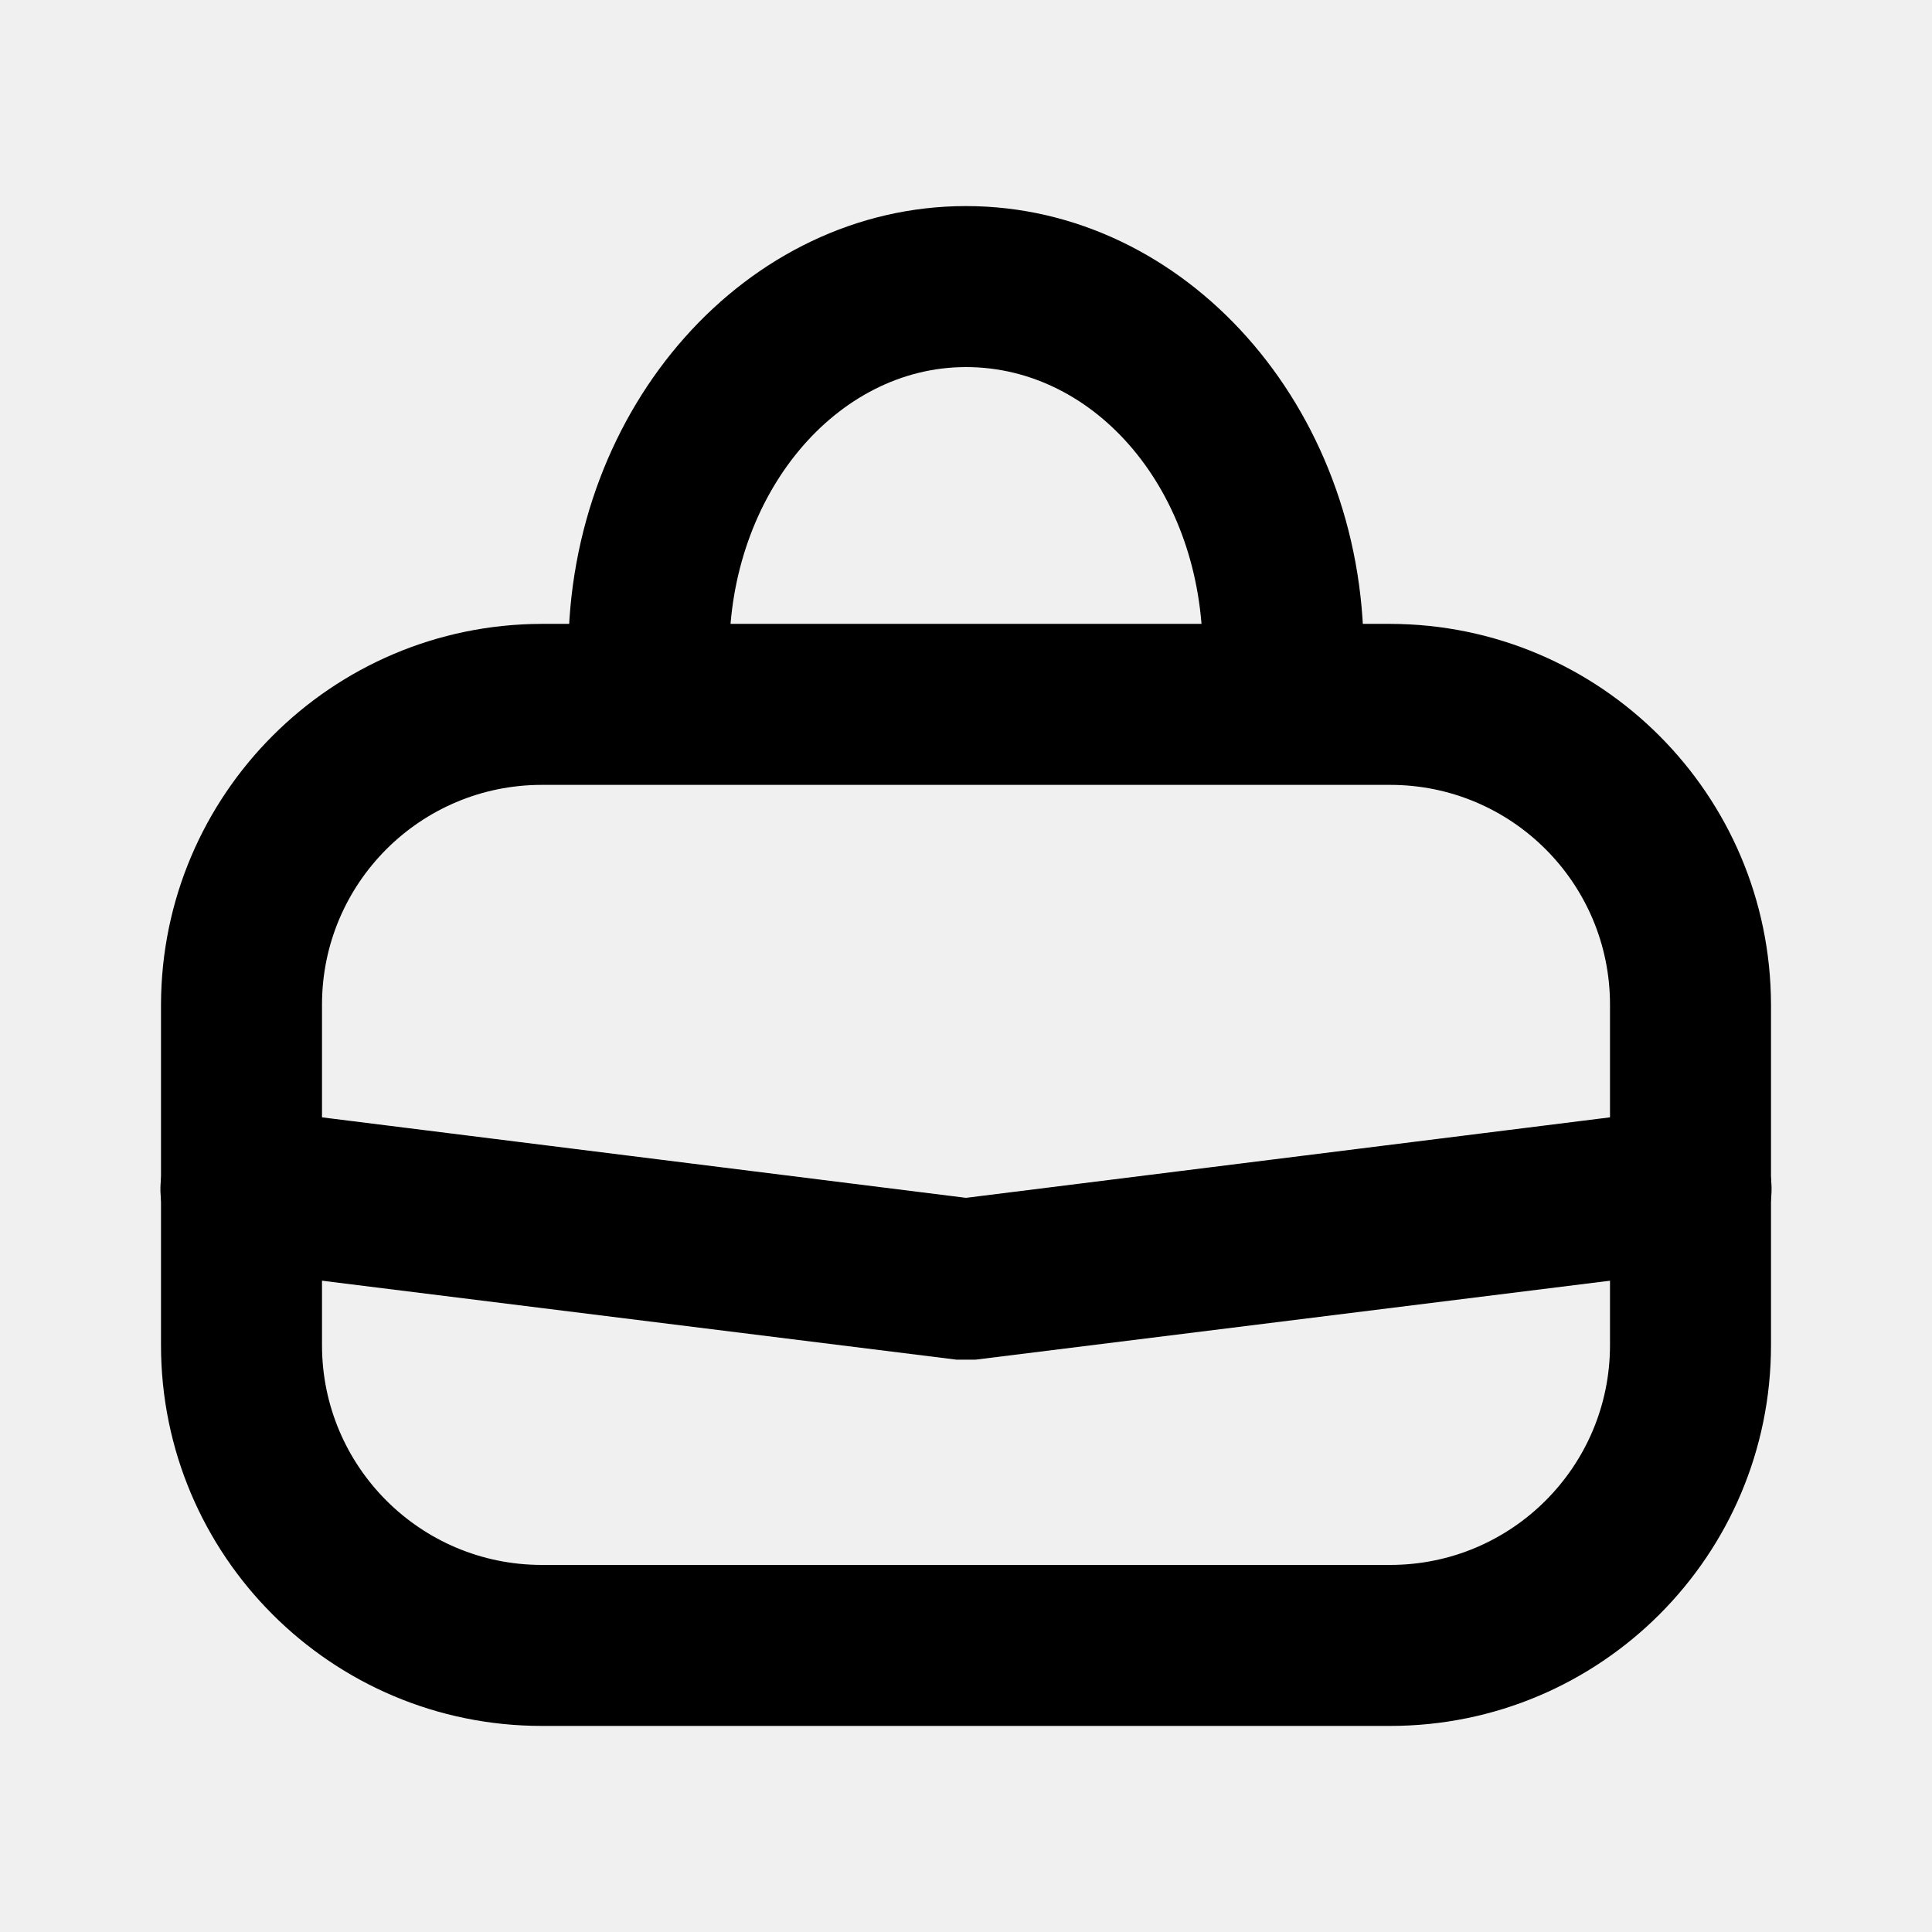
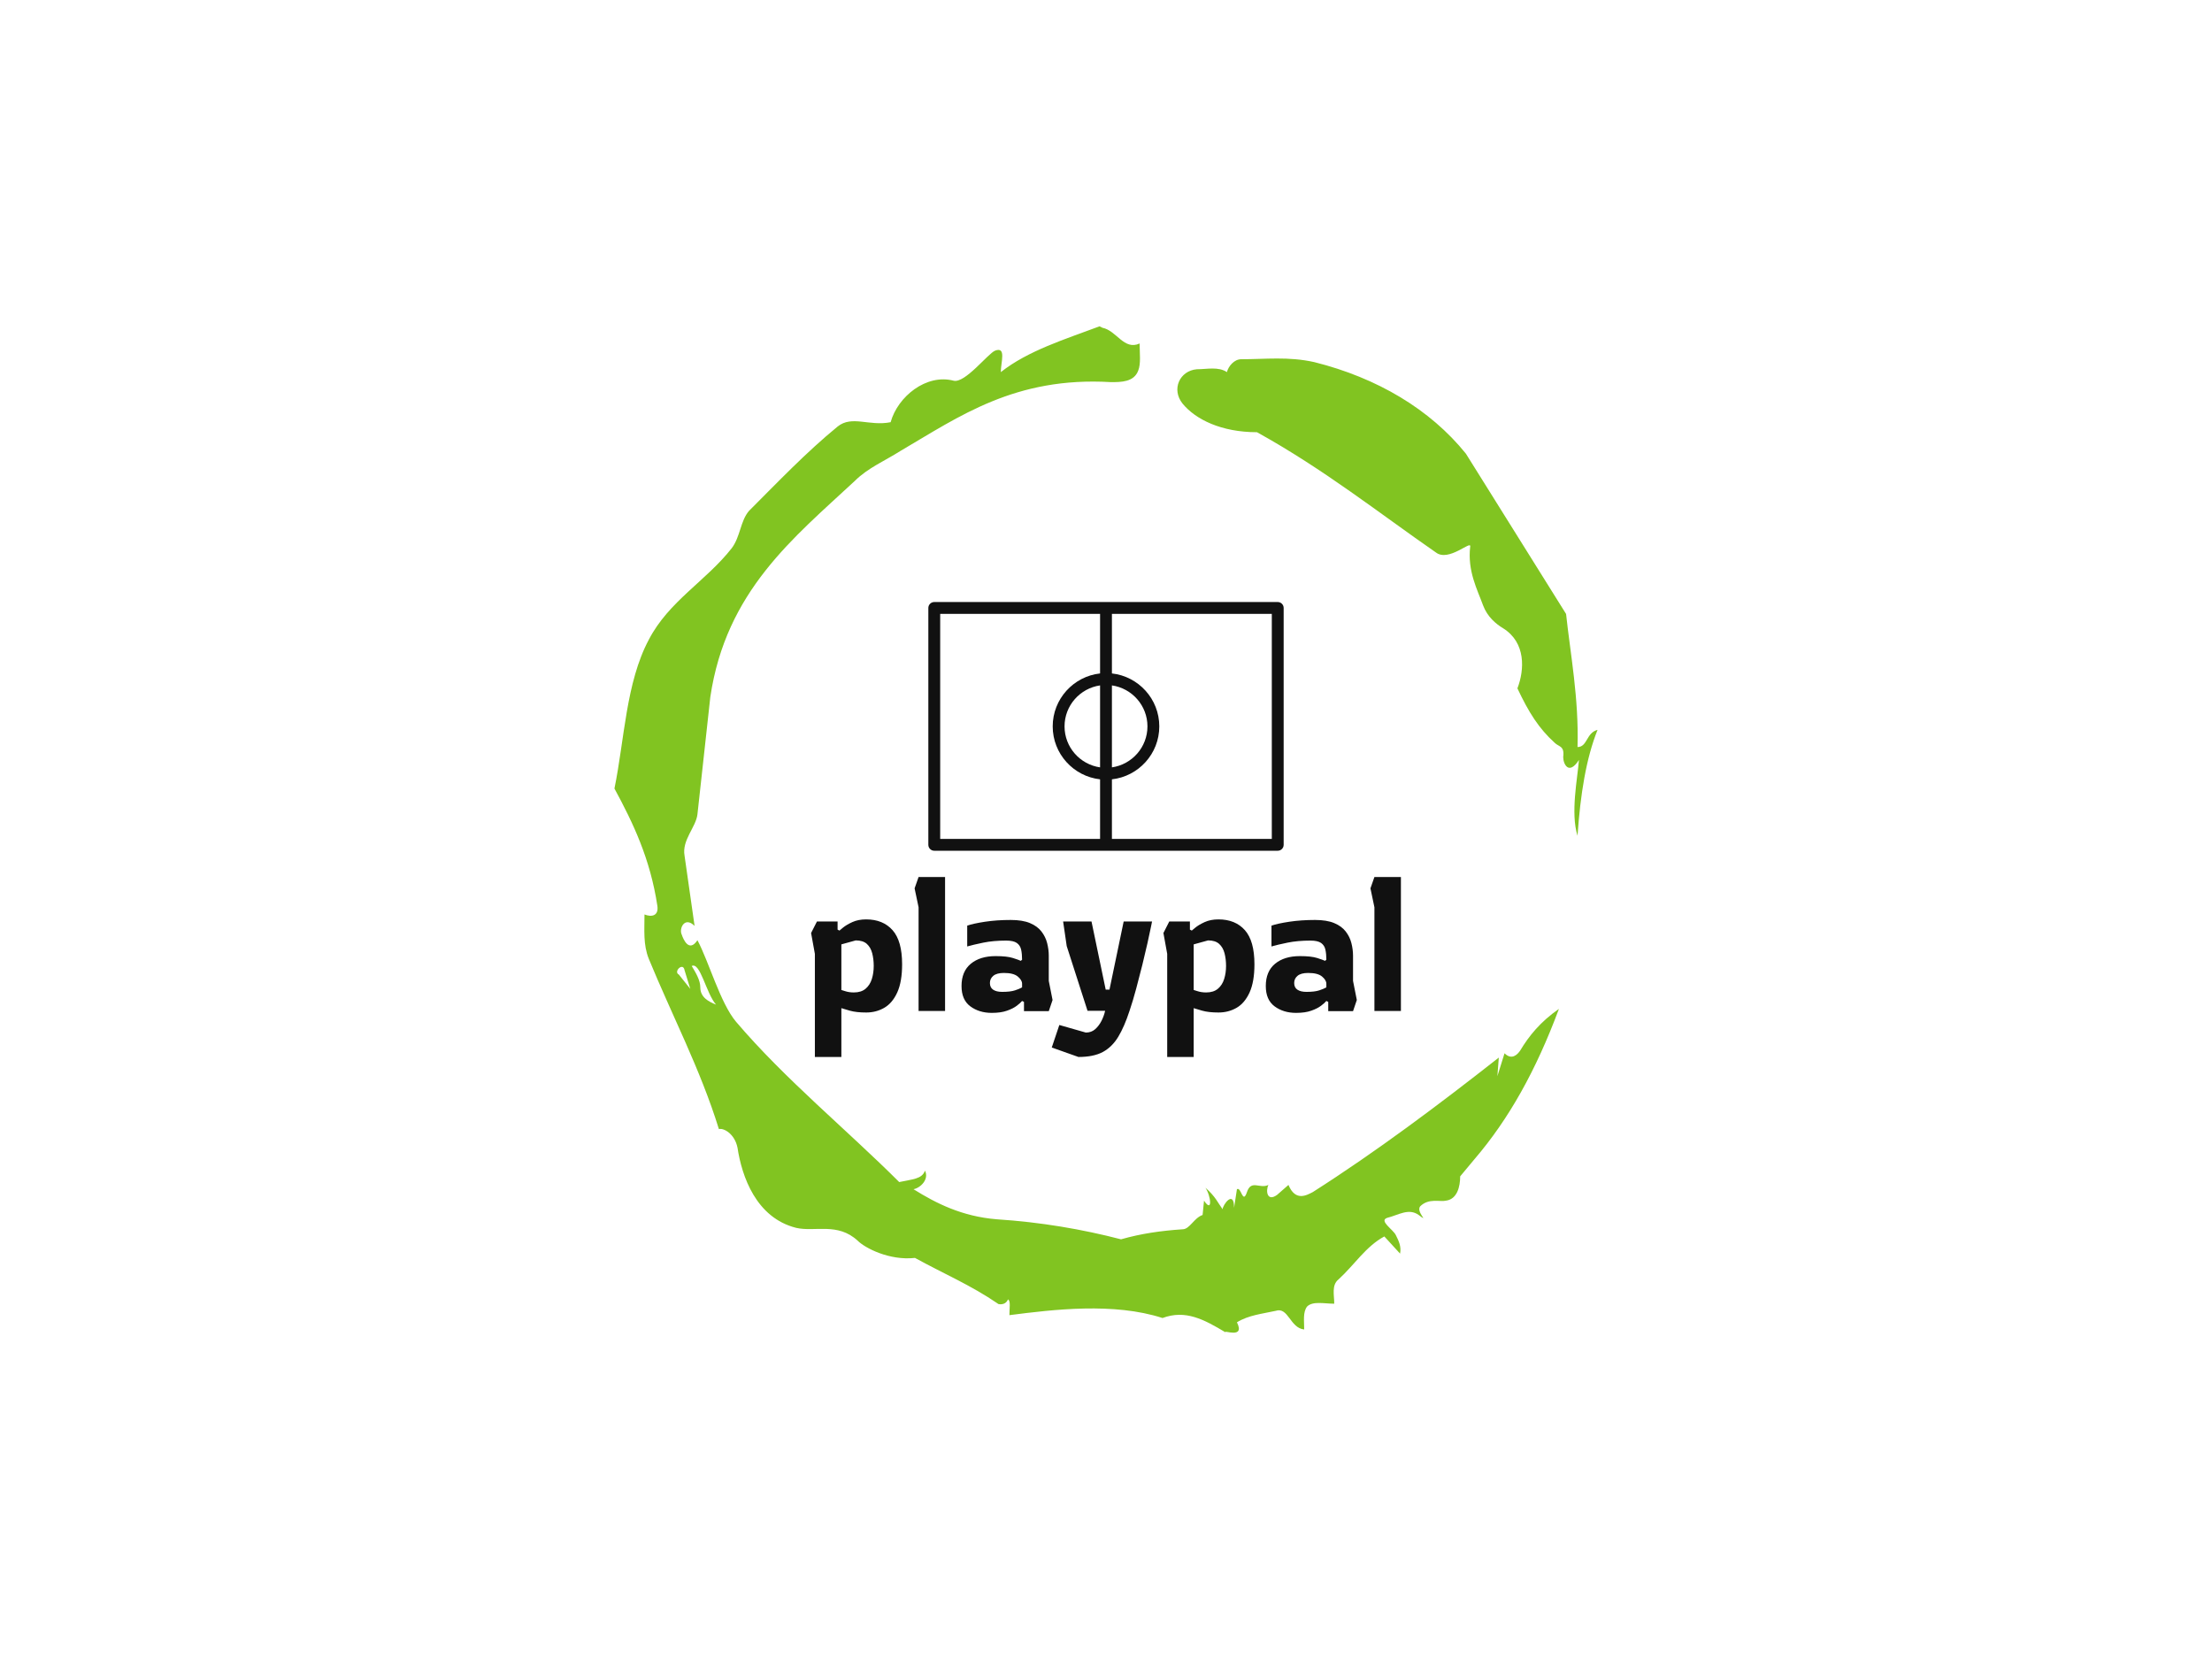
- <svg xmlns="http://www.w3.org/2000/svg" width="24" height="24" viewBox="0 0 24 24" data-name="Layer 1">
-   <defs>
-     <clipPath id="a">
-       <path style="fill:none" d="M0 0h24v24H0z" />
-     </clipPath>
-   </defs>
-   <g style="clip-path:url(#a)">
-     <path d="M17.27 21.44H6.73A4.73 4.73 0 0 1 2 16.71v-4.23a4.74 4.74 0 0 1 4.73-4.73h10.54A4.74 4.74 0 0 1 22 12.48v4.23a4.73 4.73 0 0 1-4.73 4.73ZM6.73 9.75A2.73 2.73 0 0 0 4 12.48v4.23a2.73 2.73 0 0 0 2.73 2.73h10.54A2.73 2.73 0 0 0 20 16.71v-4.23a2.73 2.73 0 0 0-2.73-2.73Z" />
-     <path d="M12 16.89h-.12l-9-1.12a1 1 0 0 1 .24-2L12 14.88l8.88-1.11a1 1 0 0 1 .24 2l-9 1.12Zm3.94-7.78a1 1 0 0 1-1-1c0-2-1.32-3.55-2.94-3.55S9.06 6.15 9.06 8.11a1 1 0 1 1-2 0c0-3.06 2.22-5.55 4.94-5.55s4.94 2.49 4.94 5.55a1 1 0 0 1-1 1Z" />
+ <svg xmlns="http://www.w3.org/2000/svg" version="1.1" width="2000" height="1500" viewBox="0 0 2000 1500">
+   <rect width="2000" height="1500" fill="#ffffff" />
+   <g transform="matrix(0.4444444,0,0,0.4444444,555.5556,250)">
+     <svg viewBox="0 0 320 360" data-background-color="#ffffff" preserveAspectRatio="xMidYMid meet" height="2250" width="2000">
+       <g id="tight-bounds" transform="matrix(1,0,0,1,0,0)">
+         <svg viewBox="0 0 320 360" height="360" width="320">
+           <g>
+             <svg />
+           </g>
+           <g>
+             <svg viewBox="0 0 320 360" height="360" width="320">
+               <g>
+                 <path d="M20.961 227.22l3.726 4.658-1.863-6.056c-0.466-2.795-3.726 0.466-1.863 1.398M25.153 224.425c1.397 2.329 2.795 4.658 2.795 6.987 0 3.261 2.795 4.658 5.123 5.589-3.261-3.726-5.124-13.974-7.918-12.576M204.017 26.929c7.918 0 15.371-0.932 23.756 0.931 20.495 5.124 37.729 15.371 49.374 29.811l32.606 52.169c1.397 13.042 4.192 27.482 3.726 43.319 3.261 0 2.795-4.658 6.521-5.59-3.726 9.316-5.59 20.961-6.521 34.469-2.329-7.453 0-18.632 0.466-24.687-3.261 5.124-5.124 1.397-5.124-0.932 0.466-3.726-1.397-3.261-2.795-4.658-5.124-4.658-8.384-9.782-12.11-17.7 2.329-6.055 2.795-14.905-4.658-19.563-2.329-1.397-5.124-3.726-6.521-7.453-1.863-5.124-5.124-11.179-4.193-19.097 0.466-2.329-6.987 5.124-11.179 1.863-18.166-12.576-36.332-27.016-58.224-39.127-11.645 0-20.029-4.192-24.221-9.316-3.726-4.658-0.932-10.713 4.658-11.179 3.261 0 6.987-0.932 9.782 0.932 0.466-1.863 2.329-4.192 4.657-4.192M157.904 16.215l0.932 0.466c4.658 0.932 6.987 7.453 12.11 5.124 0 3.261 0.466 6.521-0.466 8.85-1.397 3.726-5.59 3.726-8.85 3.726-31.208-1.863-49.374 11.179-68.471 22.358-5.124 3.261-10.713 5.59-14.906 9.782-20.029 18.632-41.921 35.866-47.045 70.335l-4.192 38.195c-0.466 4.192-5.124 8.384-4.192 13.508l3.26 22.824c-3.261-3.261-5.124 0.932-4.192 2.795 0.466 1.397 2.329 6.055 5.124 1.863 3.726 6.987 7.453 20.495 12.576 26.55 15.837 18.632 36.332 35.4 53.101 52.169 4.192-0.932 7.453-0.932 8.384-3.727 1.397 2.795-1.397 5.59-3.726 6.056 7.453 4.658 15.837 8.85 27.016 9.781 14.44 0.932 27.948 3.261 40.524 6.522 6.521-1.863 13.042-2.795 20.029-3.261 2.329 0 3.726-3.726 6.521-4.658l0.466-4.658c2.795 4.192 2.329-1.397 0.466-4.192 3.261 2.795 4.192 5.124 5.589 6.987 0-1.397 3.726-6.521 3.727-0.466l0.931-6.055c1.397-0.932 1.863 5.124 3.261 0.931 1.397-4.192 4.192-0.932 6.987-2.329-0.932 1.863-0.466 5.59 2.794 3.261l3.727-3.261c2.329 5.59 6.055 3.261 7.918 2.329 20.495-13.042 40.99-28.413 60.553-43.784l-0.466 6.055 2.329-7.453c2.329 2.329 4.192 0.466 5.124-0.931 2.795-4.658 6.521-9.316 12.577-13.508-7.453 20.029-16.303 35.866-27.482 48.908l-4.658 5.59c0 3.261-0.932 7.453-4.658 7.918-1.863 0.466-5.59-0.932-8.384 1.863-1.397 1.863 3.261 5.59-0.466 2.795-3.261-2.329-6.521 0-10.248 0.932-2.795 0.932 1.863 3.726 2.795 5.589 0.932 1.863 1.863 3.726 1.398 6.056l-5.124-5.59c-6.055 3.261-9.782 9.316-14.906 13.974-2.329 1.863-1.397 5.124-1.397 7.918-3.261 0-6.987-0.932-8.85 0.932-1.397 1.863-0.932 4.658-0.932 7.453-4.658-0.466-5.124-7.453-9.315-6.056-4.192 0.932-8.85 1.397-12.577 3.727 2.795 5.59-4.658 2.329-3.726 3.26-6.987-4.192-13.042-7.453-20.495-4.658-15.837-5.124-35.4-2.795-49.84-0.931 0-2.329 0.466-4.658-0.466-5.124-0.932 2.329-3.726 1.397-3.26 1.397-8.85-6.055-17.7-9.782-27.016-14.905-8.384 0.932-16.303-3.261-18.632-5.59-6.521-6.055-13.974-2.795-20.029-4.192-13.042-3.261-17.7-16.769-19.098-26.084-0.932-4.658-4.658-6.521-6.055-6.056-6.055-19.563-15.371-37.263-22.824-55.429-1.863-4.658-1.397-9.316-1.397-14.44 2.329 0.932 4.658 0.466 4.192-2.794-2.329-15.371-7.918-27.016-13.974-38.195 3.261-15.837 3.726-34.469 11.179-48.443 6.521-12.576 18.632-19.098 27.016-29.811 2.795-3.726 2.795-8.85 5.59-12.11 9.316-9.316 18.632-19.098 28.879-27.482 4.658-3.726 10.247 0 17.234-1.397 2.329-8.384 11.645-15.837 20.495-13.508 3.726 0.932 11.179-8.85 13.508-9.782 3.726-1.397 1.863 3.726 1.863 6.987 8.85-6.987 20.961-10.713 32.14-14.906" fill="#81c421" fill-rule="nonzero" stroke="none" stroke-width="1" stroke-linecap="butt" stroke-linejoin="miter" stroke-miterlimit="10" stroke-dasharray="" stroke-dashoffset="0" font-family="none" font-weight="none" font-size="none" text-anchor="none" style="mix-blend-mode: normal" data-fill-palette-color="tertiary" />
+               </g>
+               <g transform="matrix(1,0,0,1,64,105.9579)">
+                 <svg viewBox="0 0 192 148.084" height="148.084" width="192">
+                   <g>
+                     <svg viewBox="0 0 192 148.084" height="148.084" width="192">
+                       <g>
+                         <svg viewBox="0 0 192 148.084" height="148.084" width="192">
+                           <g transform="matrix(1,0,0,1,0,89.50488)">
+                             <svg viewBox="0 0 192 58.579" height="58.579" width="192">
+                               <g>
+                                 <svg viewBox="0 0 192 58.579" height="58.579" width="192">
+                                   <g>
+                                     <svg viewBox="0 0 192 58.579" height="58.579" width="192">
+                                       <g transform="matrix(1,0,0,1,0,0)">
+                                         <svg width="192" viewBox="2 -35.4 155.84 47.55" height="58.579" data-palette-color="#111111">
+                                           <path d="M10 12.15L3 12.15 3-15.1 2-20.6 3.55-23.65 9-23.65 9-21.5 9.5-21.25Q9.5-21.25 10.4-22 11.3-22.75 12.88-23.48 14.45-24.2 16.55-24.2L16.55-24.2Q21-24.2 23.53-21.35 26.05-18.5 26.05-12.35L26.05-12.35Q26.05-7.75 24.78-4.93 23.5-2.1 21.35-0.85 19.2 0.4 16.55 0.4L16.55 0.4Q13.95 0.4 12.25-0.08 10.55-0.55 10-0.75L10-0.75 10 12.15ZM13.3-4.9L13.3-4.9Q15.25-4.9 16.4-5.88 17.55-6.85 18.05-8.45 18.55-10.05 18.55-11.9L18.55-11.9Q18.55-13.7 18.15-15.25 17.75-16.8 16.73-17.73 15.7-18.65 13.8-18.65L13.8-18.65 10-17.6 10-5.55Q10-5.55 11.03-5.23 12.05-4.9 13.3-4.9ZM37.4 0L30.4 0 30.4-27.4 29.35-32.4 30.4-35.4 37.4-35.4 37.4 0ZM49.75 0.5L49.75 0.5Q46.4 0.5 44.07-1.23 41.75-2.95 41.75-6.6L41.75-6.6Q41.75-10.45 44.2-12.48 46.65-14.5 50.75-14.5L50.75-14.5Q53.75-14.5 55.32-14 56.9-13.5 57.4-13.25L57.4-13.25 57.75-13.55Q57.75-15.05 57.5-16.2 57.25-17.35 56.35-17.98 55.45-18.6 53.55-18.6L53.55-18.6Q50.15-18.6 47.47-18.05 44.8-17.5 43.25-17.05L43.25-17.05 43.25-22.55Q44.8-23.1 47.95-23.58 51.1-24.05 54.75-24.05L54.75-24.05Q57.85-24.05 59.82-23.23 61.8-22.4 62.87-21 63.95-19.6 64.37-17.93 64.8-16.25 64.8-14.6L64.8-14.6 64.8-7.95 65.8-2.9 64.8 0.05 58.25 0.05 58.25-2.4 57.75-2.65Q57.35-2.15 56.37-1.4 55.4-0.65 53.77-0.08 52.15 0.5 49.75 0.5ZM52.5-5.05L52.5-5.05Q54.65-5.05 55.87-5.45 57.1-5.85 57.75-6.25L57.75-6.25 57.75-7.2Q57.75-8.15 56.62-9.1 55.5-10.05 52.95-10.05L52.95-10.05Q51.05-10.05 50.15-9.3 49.25-8.55 49.25-7.4L49.25-7.4Q49.25-6.2 50.1-5.63 50.95-5.05 52.5-5.05ZM72.64 12.15L72.64 12.15 65.59 9.65 67.59 3.7 74.59 5.7Q76.04 5.7 77.04 4.83 78.04 3.95 78.72 2.63 79.39 1.3 79.69-0.05L79.69-0.05 75.04-0.05 69.54-17.15 68.59-23.65 76.09-23.65 79.84-5.65 80.84-5.65 84.59-23.65 92.09-23.65Q92.09-23.65 91.77-22.08 91.44-20.5 90.87-17.9 90.29-15.3 89.52-12.18 88.74-9.05 87.89-5.88 87.04-2.7 86.14-0.05L86.14-0.05Q84.79 4.1 83.17 6.8 81.54 9.5 79.09 10.83 76.64 12.15 72.64 12.15ZM103.09 12.15L96.09 12.15 96.09-15.1 95.09-20.6 96.64-23.65 102.09-23.65 102.09-21.5 102.59-21.25Q102.59-21.25 103.49-22 104.39-22.75 105.97-23.48 107.54-24.2 109.64-24.2L109.64-24.2Q114.09-24.2 116.62-21.35 119.14-18.5 119.14-12.35L119.14-12.35Q119.14-7.75 117.87-4.93 116.59-2.1 114.44-0.85 112.29 0.4 109.64 0.4L109.64 0.4Q107.04 0.4 105.34-0.08 103.64-0.55 103.09-0.75L103.09-0.75 103.09 12.15ZM106.39-4.9L106.39-4.9Q108.34-4.9 109.49-5.88 110.64-6.85 111.14-8.45 111.64-10.05 111.64-11.9L111.64-11.9Q111.64-13.7 111.24-15.25 110.84-16.8 109.81-17.73 108.79-18.65 106.89-18.65L106.89-18.65 103.09-17.6 103.09-5.55Q103.09-5.55 104.12-5.23 105.14-4.9 106.39-4.9ZM130.14 0.5L130.14 0.5Q126.79 0.5 124.46-1.23 122.14-2.95 122.14-6.6L122.14-6.6Q122.14-10.45 124.59-12.48 127.04-14.5 131.14-14.5L131.14-14.5Q134.14-14.5 135.71-14 137.29-13.5 137.79-13.25L137.79-13.25 138.14-13.55Q138.14-15.05 137.89-16.2 137.64-17.35 136.74-17.98 135.84-18.6 133.94-18.6L133.94-18.6Q130.54-18.6 127.86-18.05 125.19-17.5 123.64-17.05L123.64-17.05 123.64-22.55Q125.19-23.1 128.34-23.58 131.49-24.05 135.14-24.05L135.14-24.05Q138.24-24.05 140.21-23.23 142.19-22.4 143.26-21 144.34-19.6 144.76-17.93 145.19-16.25 145.19-14.6L145.19-14.6 145.19-7.95 146.19-2.9 145.19 0.05 138.64 0.05 138.64-2.4 138.14-2.65Q137.74-2.15 136.76-1.4 135.79-0.65 134.16-0.08 132.54 0.5 130.14 0.5ZM132.89-5.05L132.89-5.05Q135.04-5.05 136.26-5.45 137.49-5.85 138.14-6.25L138.14-6.25 138.14-7.2Q138.14-8.15 137.01-9.1 135.89-10.05 133.34-10.05L133.34-10.05Q131.44-10.05 130.54-9.3 129.64-8.55 129.64-7.4L129.64-7.4Q129.64-6.2 130.49-5.63 131.34-5.05 132.89-5.05ZM157.84 0L150.84 0 150.84-27.4 149.79-32.4 150.84-35.4 157.84-35.4 157.84 0Z" opacity="1" transform="matrix(1,0,0,1,0,0)" fill="#111111" class="undefined-text-0" data-fill-palette-color="primary" id="text-0" />
+                                         </svg>
+                                       </g>
+                                     </svg>
+                                   </g>
+                                 </svg>
+                               </g>
+                             </svg>
+                           </g>
+                           <g transform="matrix(1,0,0,1,38.17376,0)">
+                             <svg viewBox="0 0 115.652 80.957" height="80.957" width="115.652">
+                               <g>
+                                 <svg version="1.1" x="0" y="0" viewBox="0 9 60 42" style="enable-background:new 0 0 60 60;" xml:space="preserve" height="80.957" width="115.652" class="icon-icon-0" data-fill-palette-color="accent" id="icon-0">
+                                   <g fill="#111111" data-fill-palette-color="accent">
+                                     <g fill="#111111" data-fill-palette-color="accent">
+                                       <path d="M59 9H1c-0.553 0-1 0.448-1 1v40c0 0.552 0.447 1 1 1h58c0.553 0 1-0.448 1-1V10C60 9.448 59.553 9 59 9zM31 23.08c3.387 0.488 6 3.4 6 6.92 0 3.52-2.613 6.432-6 6.92V23.08zM29 36.92c-3.387-0.488-6-3.4-6-6.92 0-3.52 2.613-6.432 6-6.92V36.92zM29 21.059c-4.493 0.5-8 4.317-8 8.941s3.507 8.441 8 8.941V49H2V11h27V21.059zM58 49H31V38.941c4.493-0.5 8-4.317 8-8.941s-3.507-8.441-8-8.941V11h27V49z" fill="#111111" data-fill-palette-color="accent" />
+                                     </g>
+                                   </g>
+                                 </svg>
+                               </g>
+                             </svg>
+                           </g>
+                           <g />
+                         </svg>
+                       </g>
+                     </svg>
+                   </g>
+                 </svg>
+               </g>
+             </svg>
+           </g>
+           <defs />
+         </svg>
+         <rect width="320" height="360" fill="none" stroke="none" visibility="hidden" />
+       </g>
+     </svg>
  </g>
</svg>
